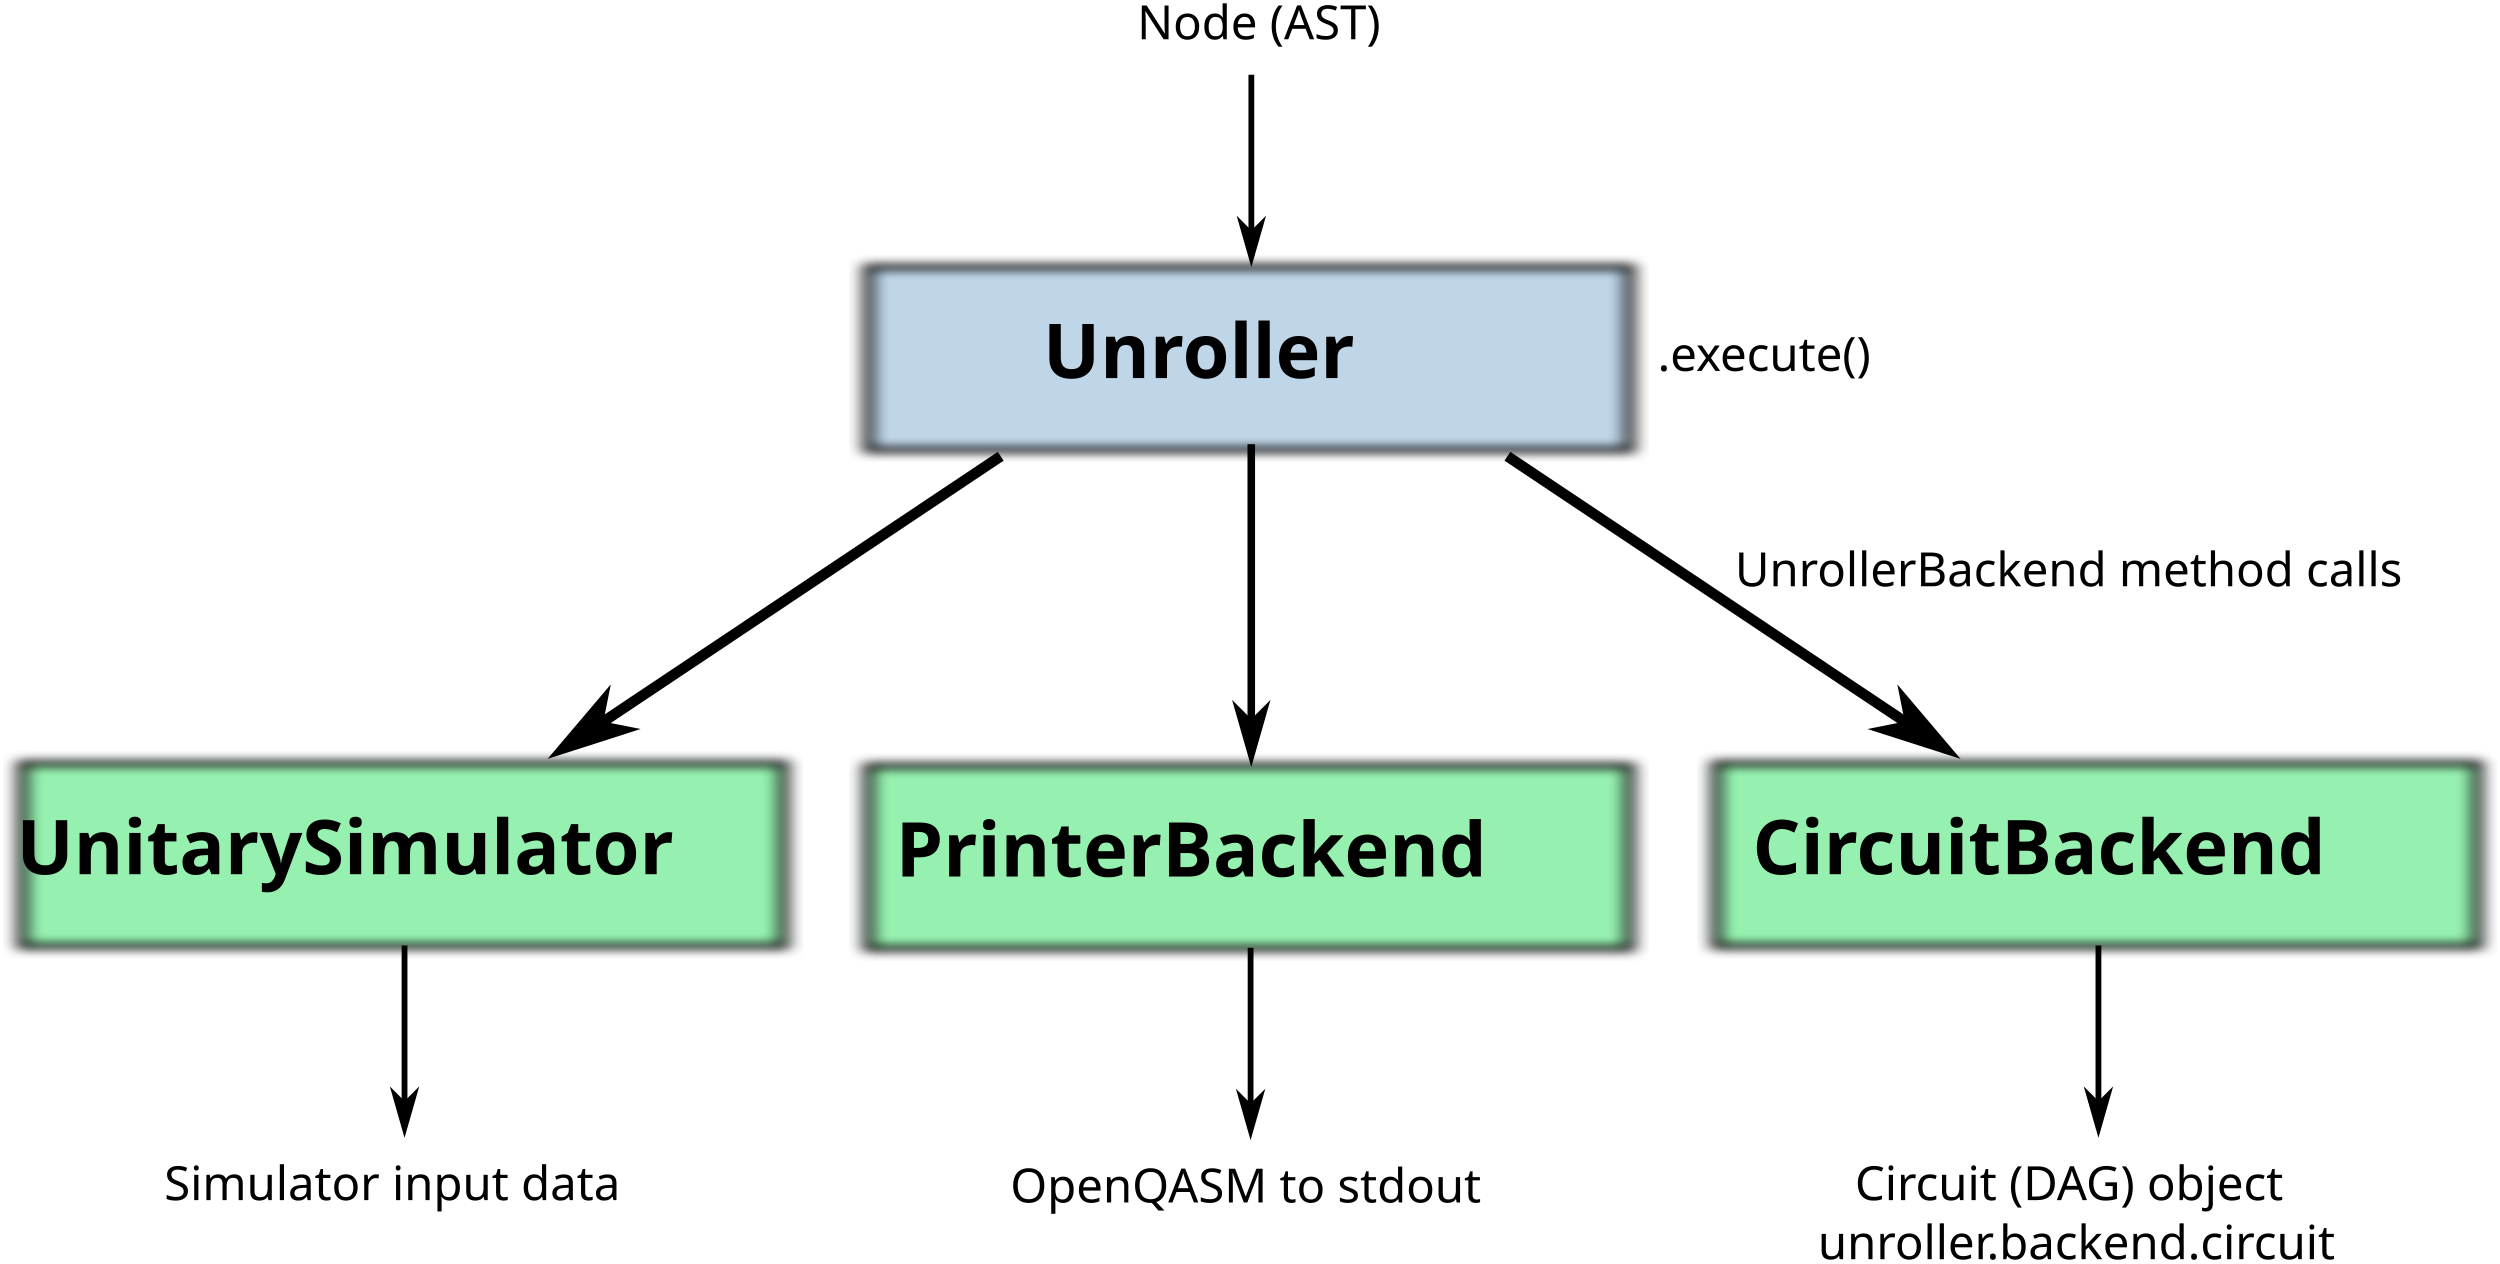
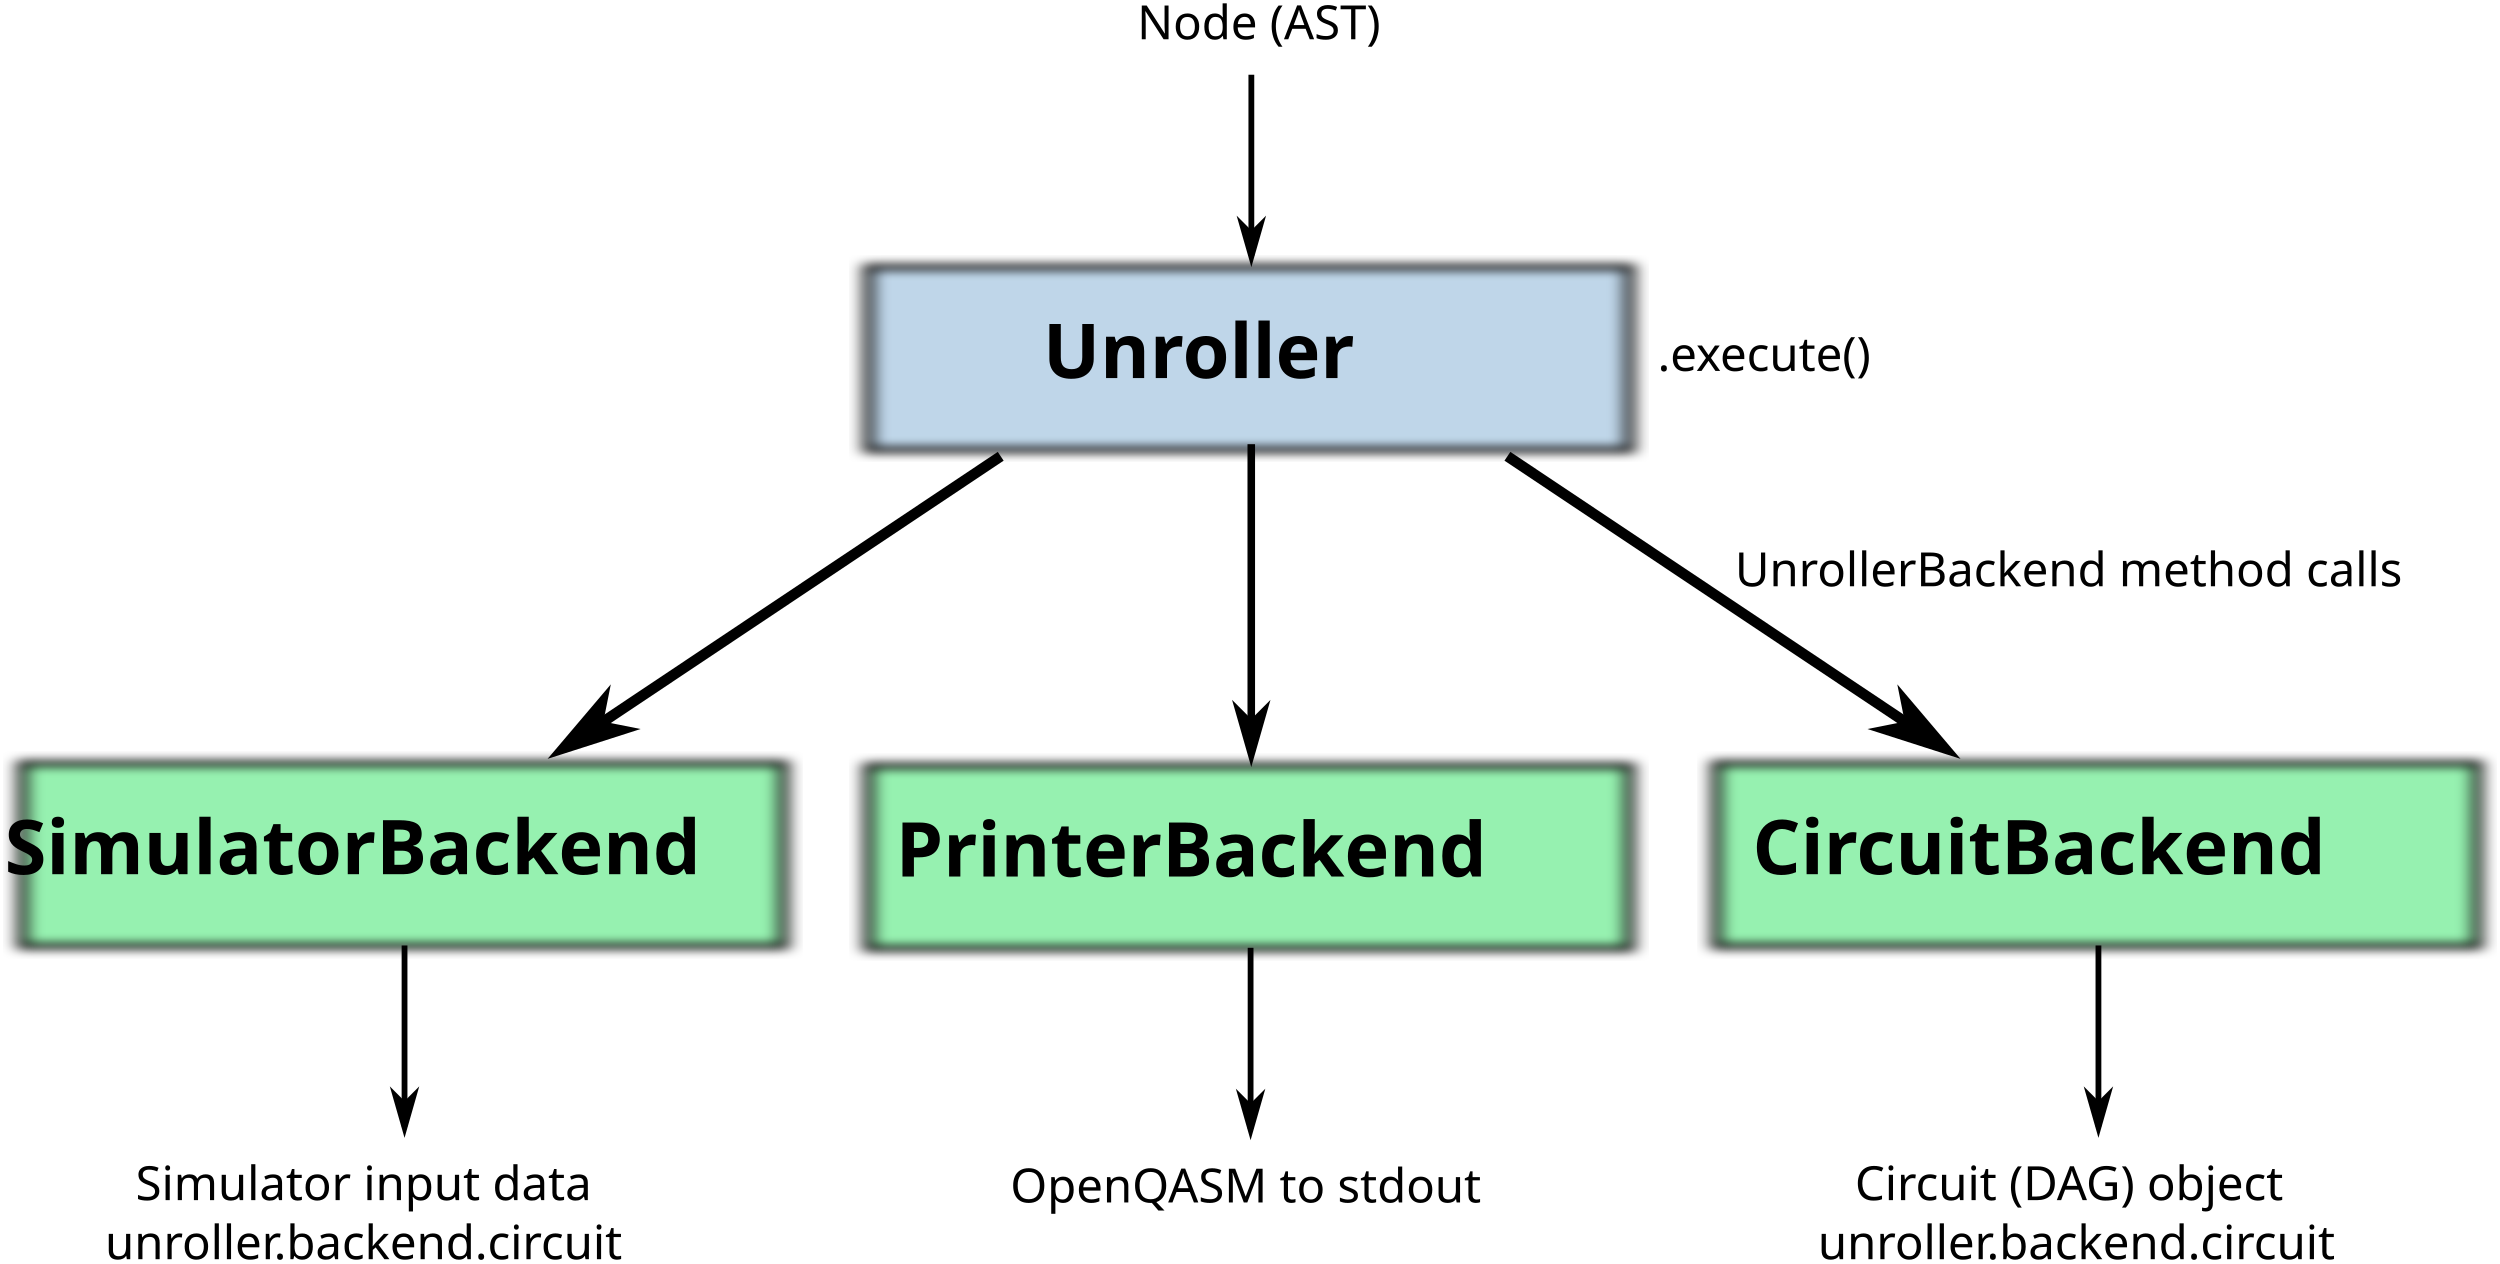
<svg xmlns="http://www.w3.org/2000/svg" width="373.088mm" height="188.522mm" viewBox="0 0 1321.966 667.991" id="svg2" version="1.1">
  <defs id="defs4">
    <marker orient="auto" refY="0" refX="0" id="Arrow1Mend" style="overflow:visible">
      <path id="path4345" d="M 0,0 5,-5 -12.5,0 5,5 0,0 Z" style="fill:#000000;fill-opacity:1;fill-rule:evenodd;stroke:#000000;stroke-width:1pt;stroke-opacity:1" transform="matrix(-0.4,0,0,-0.4,-4,0)" />
    </marker>
    <filter style="color-interpolation-filters:sRGB" id="filter4198-1-0-3" x="-0.025" width="1.05" y="-0.065" height="1.13">
      <feGaussianBlur stdDeviation="0.795" id="feGaussianBlur4200-9-6-4" />
    </filter>
    <filter style="color-interpolation-filters:sRGB" id="filter4198-1-0-3-3" x="-0.025" width="1.05" y="-0.065" height="1.13">
      <feGaussianBlur stdDeviation="0.795" id="feGaussianBlur4200-9-6-4-8" />
    </filter>
    <marker orient="auto" refY="0" refX="0" id="Arrow1Mend-1" style="overflow:visible">
      <path id="path4345-0" d="M 0,0 5,-5 -12.5,0 5,5 0,0 Z" style="fill:#000000;fill-opacity:1;fill-rule:evenodd;stroke:#000000;stroke-width:1pt;stroke-opacity:1" transform="matrix(-0.4,0,0,-0.4,-4,0)" />
    </marker>
    <marker orient="auto" refY="0" refX="0" id="Arrow1Mend-1-6" style="overflow:visible">
      <path id="path4345-0-5" d="M 0,0 5,-5 -12.5,0 5,5 0,0 Z" style="fill:#000000;fill-opacity:1;fill-rule:evenodd;stroke:#000000;stroke-width:1pt;stroke-opacity:1" transform="matrix(-0.4,0,0,-0.4,-4,0)" />
    </marker>
    <marker orient="auto" refY="0" refX="0" id="Arrow1Mend-1-6-2" style="overflow:visible">
      <path id="path4345-0-5-4" d="M 0,0 5,-5 -12.5,0 5,5 0,0 Z" style="fill:#000000;fill-opacity:1;fill-rule:evenodd;stroke:#000000;stroke-width:1pt;stroke-opacity:1" transform="matrix(-0.4,0,0,-0.4,-4,0)" />
    </marker>
    <marker orient="auto" refY="0" refX="0" id="Arrow1Mend-1-6-4" style="overflow:visible">
      <path id="path4345-0-5-5" d="M 0,0 5,-5 -12.5,0 5,5 0,0 Z" style="fill:#000000;fill-opacity:1;fill-rule:evenodd;stroke:#000000;stroke-width:1pt;stroke-opacity:1" transform="matrix(-0.4,0,0,-0.4,-4,0)" />
    </marker>
    <marker orient="auto" refY="0" refX="0" id="Arrow1Mend-1-8" style="overflow:visible">
      <path id="path4345-0-3" d="M 0,0 5,-5 -12.5,0 5,5 0,0 Z" style="fill:#000000;fill-opacity:1;fill-rule:evenodd;stroke:#000000;stroke-width:1pt;stroke-opacity:1" transform="matrix(-0.4,0,0,-0.4,-4,0)" />
    </marker>
    <marker orient="auto" refY="0" refX="0" id="Arrow1Mend-1-8-3" style="overflow:visible">
      <path id="path4345-0-3-0" d="M 0,0 5,-5 -12.5,0 5,5 0,0 Z" style="fill:#000000;fill-opacity:1;fill-rule:evenodd;stroke:#000000;stroke-width:1pt;stroke-opacity:1" transform="matrix(-0.4,0,0,-0.4,-4,0)" />
    </marker>
    <filter style="color-interpolation-filters:sRGB" id="filter4198-1-0-3-0" x="-0.025" width="1.05" y="-0.065" height="1.13">
      <feGaussianBlur stdDeviation="0.795" id="feGaussianBlur4200-9-6-4-4" />
    </filter>
    <marker orient="auto" refY="0" refX="0" id="Arrow1Mend-1-8-2" style="overflow:visible">
      <path id="path4345-0-3-2" d="M 0,0 5,-5 -12.5,0 5,5 0,0 Z" style="fill:#000000;fill-opacity:1;fill-rule:evenodd;stroke:#000000;stroke-width:1pt;stroke-opacity:1" transform="matrix(-0.4,0,0,-0.4,-4,0)" />
    </marker>
    <filter style="color-interpolation-filters:sRGB" id="filter4198-1-0-3-39" x="-0.025" width="1.05" y="-0.065" height="1.13">
      <feGaussianBlur stdDeviation="0.795" id="feGaussianBlur4200-9-6-4-81" />
    </filter>
    <marker orient="auto" refY="0" refX="0" id="Arrow1Mend-1-88" style="overflow:visible">
      <path id="path4345-0-0" d="M 0,0 5,-5 -12.5,0 5,5 0,0 Z" style="fill:#000000;fill-opacity:1;fill-rule:evenodd;stroke:#000000;stroke-width:1pt;stroke-opacity:1" transform="matrix(-0.4,0,0,-0.4,-4,0)" />
    </marker>
    <marker orient="auto" refY="0" refX="0" id="Arrow1Mend-1-8-25" style="overflow:visible">
      <path id="path4345-0-3-07" d="M 0,0 5,-5 -12.5,0 5,5 0,0 Z" style="fill:#000000;fill-opacity:1;fill-rule:evenodd;stroke:#000000;stroke-width:1pt;stroke-opacity:1" transform="matrix(-0.4,0,0,-0.4,-4,0)" />
    </marker>
    <marker orient="auto" refY="0" refX="0" id="Arrow1Mend-1-6-2-2" style="overflow:visible">
      <path id="path4345-0-5-4-2" d="M 0,0 5,-5 -12.5,0 5,5 0,0 Z" style="fill:#000000;fill-opacity:1;fill-rule:evenodd;stroke:#000000;stroke-width:1pt;stroke-opacity:1" transform="matrix(-0.4,0,0,-0.4,-4,0)" />
    </marker>
    <marker orient="auto" refY="0" refX="0" id="Arrow1Mend-1-6-2-2-6" style="overflow:visible">
      <path id="path4345-0-5-4-2-0" d="M 0,0 5,-5 -12.5,0 5,5 0,0 Z" style="fill:#000000;fill-opacity:1;fill-rule:evenodd;stroke:#000000;stroke-width:1pt;stroke-opacity:1" transform="matrix(-0.4,0,0,-0.4,-4,0)" />
    </marker>
  </defs>
-   <g id="layer1" transform="translate(782.2244,66.62924)">
+   <g id="layer1" transform="translate(782.2243,66.62924)">
    <rect style="fill:#bfd6e9;fill-opacity:1;fill-rule:evenodd;stroke:#000000;stroke-width:1px;stroke-linecap:butt;stroke-linejoin:miter;stroke-opacity:1;filter:url(#filter4198-1-0-3-3)" id="rect3336-7-6-5-6" width="76.772" height="29.294" x="161.624" y="67.969" transform="matrix(5.245177,0,0,3.302809,-1170.803,-149.9305)" />
    <text xml:space="preserve" style="font-style:normal;font-weight:normal;font-size:40px;line-height:125%;font-family:sans-serif;text-align:center;letter-spacing:0px;word-spacing:0px;text-anchor:middle;fill:#000000;fill-opacity:1;stroke:none;stroke-width:1px;stroke-linecap:butt;stroke-linejoin:miter;stroke-opacity:1" x="-122.304" y="133.274" id="text4202">
      <tspan x="-122.304" y="133.274" id="tspan4222" style="font-style:normal;font-variant:normal;font-weight:bold;font-stretch:normal;font-family:sans-serif;-inkscape-font-specification:'sans-serif Bold'">Unroller</tspan>
    </text>
    <rect style="fill:#96f1b0;fill-opacity:1;fill-rule:evenodd;stroke:#000000;stroke-width:1px;stroke-linecap:butt;stroke-linejoin:miter;stroke-opacity:1;filter:url(#filter4198-1-0-3)" id="rect3336-7-6-5" width="76.772" height="29.294" x="161.624" y="67.969" transform="matrix(5.245177,0,0,3.302809,-1170.803,113.7838)" />
    <text xml:space="preserve" style="font-style:normal;font-weight:normal;font-size:40px;line-height:125%;font-family:sans-serif;text-align:center;letter-spacing:0px;word-spacing:0px;text-anchor:middle;fill:#000000;fill-opacity:1;stroke:none;stroke-width:1px;stroke-linecap:butt;stroke-linejoin:miter;stroke-opacity:1" x="-126.316" y="396.884" id="text4210">
      <tspan x="-126.316" y="396.884" id="tspan4224" style="font-style:normal;font-variant:normal;font-weight:bold;font-stretch:normal;font-family:sans-serif;-inkscape-font-specification:'sans-serif Bold'">PrinterBackend</tspan>
    </text>
    <path style="fill:none;fill-rule:evenodd;stroke:#000000;stroke-width:4;stroke-linecap:butt;stroke-linejoin:miter;stroke-miterlimit:4;stroke-dasharray:none;stroke-opacity:1;marker-end:url(#Arrow1Mend-1)" d="m -120.571,168.256 0,162.857" id="path4330-1" />
    <text xml:space="preserve" style="font-style:normal;font-weight:normal;font-size:22.5px;line-height:125%;font-family:sans-serif;letter-spacing:0px;word-spacing:0px;fill:#000000;fill-opacity:1;stroke:none;stroke-width:1px;stroke-linecap:butt;stroke-linejoin:miter;stroke-opacity:1" x="-240" y="562.362" id="text7814">
      <tspan id="tspan7816" x="-240" y="562.362" />
    </text>
    <text xml:space="preserve" style="font-style:normal;font-weight:normal;font-size:15px;line-height:125%;font-family:sans-serif;letter-spacing:0px;word-spacing:0px;fill:#000000;fill-opacity:1;stroke:none;stroke-width:1px;stroke-linecap:butt;stroke-linejoin:miter;stroke-opacity:1" x="94.286" y="129.505" id="text7818">
      <tspan id="tspan7820" x="94.286" y="129.505" style="font-size:25px">.execute()</tspan>
    </text>
    <text xml:space="preserve" style="font-style:normal;font-weight:normal;font-size:15px;line-height:125%;font-family:sans-serif;letter-spacing:0px;word-spacing:0px;fill:#000000;fill-opacity:1;stroke:none;stroke-width:1px;stroke-linecap:butt;stroke-linejoin:miter;stroke-opacity:1" x="-248" y="569.219" id="text7822">
      <tspan id="tspan7824" x="-248" y="569.219" style="font-size:25px">OpenQASM to stdout</tspan>
    </text>
    <text xml:space="preserve" style="font-style:normal;font-weight:normal;font-size:25px;line-height:125%;font-family:sans-serif;letter-spacing:0px;word-spacing:0px;fill:#000000;fill-opacity:1;stroke:none;stroke-width:1px;stroke-linecap:butt;stroke-linejoin:miter;stroke-opacity:1" x="135.187" y="243.388" id="text7935">
      <tspan id="tspan7937" x="135.187" y="243.388">UnrollerBackend method calls</tspan>
    </text>
    <path style="fill:none;fill-rule:evenodd;stroke:#000000;stroke-width:3.066;stroke-linecap:butt;stroke-linejoin:miter;stroke-miterlimit:4;stroke-dasharray:none;stroke-opacity:1;marker-end:url(#Arrow1Mend-1-8)" d="m -120.928,434.554 0,95.709" id="path4330-1-2" />
    <rect style="fill:#96f1b0;fill-opacity:1;fill-rule:evenodd;stroke:#000000;stroke-width:1px;stroke-linecap:butt;stroke-linejoin:miter;stroke-opacity:1;filter:url(#filter4198-1-0-3-0)" id="rect3336-7-6-5-2" width="76.772" height="29.294" x="161.624" y="67.969" transform="matrix(5.245177,0,0,3.302809,-722.473,112.5507)" />
    <text xml:space="preserve" style="font-style:normal;font-weight:normal;font-size:40px;line-height:125%;font-family:sans-serif;text-align:center;letter-spacing:0px;word-spacing:0px;text-anchor:middle;fill:#000000;fill-opacity:1;stroke:none;stroke-width:1px;stroke-linecap:butt;stroke-linejoin:miter;stroke-opacity:1" x="322.014" y="395.651" id="text4210-1">
      <tspan x="322.014" y="395.651" id="tspan4224-1" style="font-style:normal;font-variant:normal;font-weight:bold;font-stretch:normal;font-family:sans-serif;-inkscape-font-specification:'sans-serif Bold'">CircuitBackend</tspan>
    </text>
    <text xml:space="preserve" style="font-style:normal;font-weight:normal;font-size:15px;line-height:125%;font-family:sans-serif;text-align:center;letter-spacing:0px;word-spacing:0px;text-anchor:middle;fill:#000000;fill-opacity:1;stroke:none;stroke-width:1px;stroke-linecap:butt;stroke-linejoin:miter;stroke-opacity:1" x="325.539" y="567.986" id="text7822-0">
      <tspan id="tspan7824-1" x="325.539" y="567.986" style="font-size:25px;text-align:center;text-anchor:middle">Circuit (DAG) object</tspan>
      <tspan x="325.539" y="599.236" style="font-size:25px;text-align:center;text-anchor:middle" id="tspan9690">unroller.backend.circuit</tspan>
    </text>
    <path style="fill:none;fill-rule:evenodd;stroke:#000000;stroke-width:3.066;stroke-linecap:butt;stroke-linejoin:miter;stroke-miterlimit:4;stroke-dasharray:none;stroke-opacity:1;marker-end:url(#Arrow1Mend-1-6-2)" d="m 327.403,433.321 0,95.709" id="path4330-1-2-4" />
    <rect style="fill:#96f1b0;fill-opacity:1;fill-rule:evenodd;stroke:#000000;stroke-width:1px;stroke-linecap:butt;stroke-linejoin:miter;stroke-opacity:1;filter:url(#filter4198-1-0-3-39)" id="rect3336-7-6-5-1" width="76.772" height="29.294" x="161.624" y="67.969" transform="matrix(5.245177,0,0,3.302809,-1618.187,112.5507)" />
-     <text xml:space="preserve" style="font-style:normal;font-weight:normal;font-size:40px;line-height:125%;font-family:sans-serif;text-align:center;letter-spacing:0px;word-spacing:0px;text-anchor:middle;fill:#000000;fill-opacity:1;stroke:none;stroke-width:1px;stroke-linecap:butt;stroke-linejoin:miter;stroke-opacity:1" x="-573.7" y="395.651" id="text4210-6">
-       <tspan x="-573.7" y="395.651" id="tspan4224-6" style="font-style:normal;font-variant:normal;font-weight:bold;font-stretch:normal;font-family:sans-serif;-inkscape-font-specification:'sans-serif Bold'">UnitarySimulator</tspan>
+     <text xml:space="preserve" style="font-style:normal;font-weight:normal;font-size:40px;line-height:125%;font-family:sans-serif;text-align:center;letter-spacing:0px;word-spacing:0px;text-anchor:middle;fill:#000000;fill-opacity:1;stroke:none;stroke-width:1px;stroke-linecap:butt;stroke-linejoin:miter;stroke-opacity:1" x="-569.7" y="395.651" id="text4210-6">
+       <tspan x="-569.7" y="395.651" id="tspan4224-6" style="font-style:normal;font-variant:normal;font-weight:bold;font-stretch:normal;font-family:sans-serif;-inkscape-font-specification:'sans-serif Bold'">SimulatorBackend</tspan>
    </text>
-     <text xml:space="preserve" style="font-style:normal;font-weight:normal;font-size:15px;line-height:125%;font-family:sans-serif;letter-spacing:0px;word-spacing:0px;fill:#000000;fill-opacity:1;stroke:none;stroke-width:1px;stroke-linecap:butt;stroke-linejoin:miter;stroke-opacity:1" x="-695.384" y="567.986" id="text7822-2">
-       <tspan id="tspan7824-0" x="-695.384" y="567.986" style="font-size:25px">Simulator input data</tspan>
+     <text xml:space="preserve" style="font-style:normal;font-weight:normal;font-size:15px;line-height:125%;font-family:sans-serif;text-align:center;letter-spacing:0px;word-spacing:0px;text-anchor:middle;fill:#000000;fill-opacity:1;stroke:none;stroke-width:1px;stroke-linecap:butt;stroke-linejoin:miter;stroke-opacity:1" x="-576.297" y="567.986" id="text7822-2">
+       <tspan id="tspan7824-0" x="-576.297" y="567.986" style="font-size:25px;text-align:center;text-anchor:middle">Simulator input data</tspan>
+       <tspan x="-576.297" y="599.236" style="font-size:25px;text-align:center;text-anchor:middle" id="tspan3534">unroller.backend.circuit</tspan>
+       <tspan x="-576.297" y="630.486" style="font-size:25px;text-align:center;text-anchor:middle" id="tspan3532" />
    </text>
    <path style="fill:none;fill-rule:evenodd;stroke:#000000;stroke-width:3.066;stroke-linecap:butt;stroke-linejoin:miter;stroke-miterlimit:4;stroke-dasharray:none;stroke-opacity:1;marker-end:url(#Arrow1Mend-1-6-4)" d="m -568.312,433.321 0,95.709" id="path4330-1-2-1" />
    <path style="fill:none;fill-rule:evenodd;stroke:#000000;stroke-width:3.066;stroke-linecap:butt;stroke-linejoin:miter;stroke-miterlimit:4;stroke-dasharray:none;stroke-opacity:1;marker-end:url(#Arrow1Mend-1-8-25)" d="m -120.527,-27.109 0,95.709" id="path4330-1-2-0" />
    <text xml:space="preserve" style="font-style:normal;font-weight:normal;font-size:25px;line-height:125%;font-family:sans-serif;letter-spacing:0px;word-spacing:0px;fill:#000000;fill-opacity:1;stroke:none;stroke-width:1px;stroke-linecap:butt;stroke-linejoin:miter;stroke-opacity:1" x="-180.89" y="-45.863" id="text7935-7">
      <tspan id="tspan7937-4" x="-180.89" y="-45.863">Node (AST)</tspan>
    </text>
    <path style="fill:none;fill-rule:evenodd;stroke:#000000;stroke-width:5.592;stroke-linecap:butt;stroke-linejoin:miter;stroke-miterlimit:4;stroke-dasharray:none;stroke-opacity:1;marker-end:url(#Arrow1Mend-1-6-2-2)" d="M 14.871,174.637 245.318,328.533" id="path4330-1-1-5" />
    <path style="fill:none;fill-rule:evenodd;stroke:#000000;stroke-width:5.592;stroke-linecap:butt;stroke-linejoin:miter;stroke-miterlimit:4;stroke-dasharray:none;stroke-opacity:1;marker-end:url(#Arrow1Mend-1-6-2-2-6)" d="M -253.067,174.637 -483.515,328.533" id="path4330-1-1-5-5" />
  </g>
</svg>
